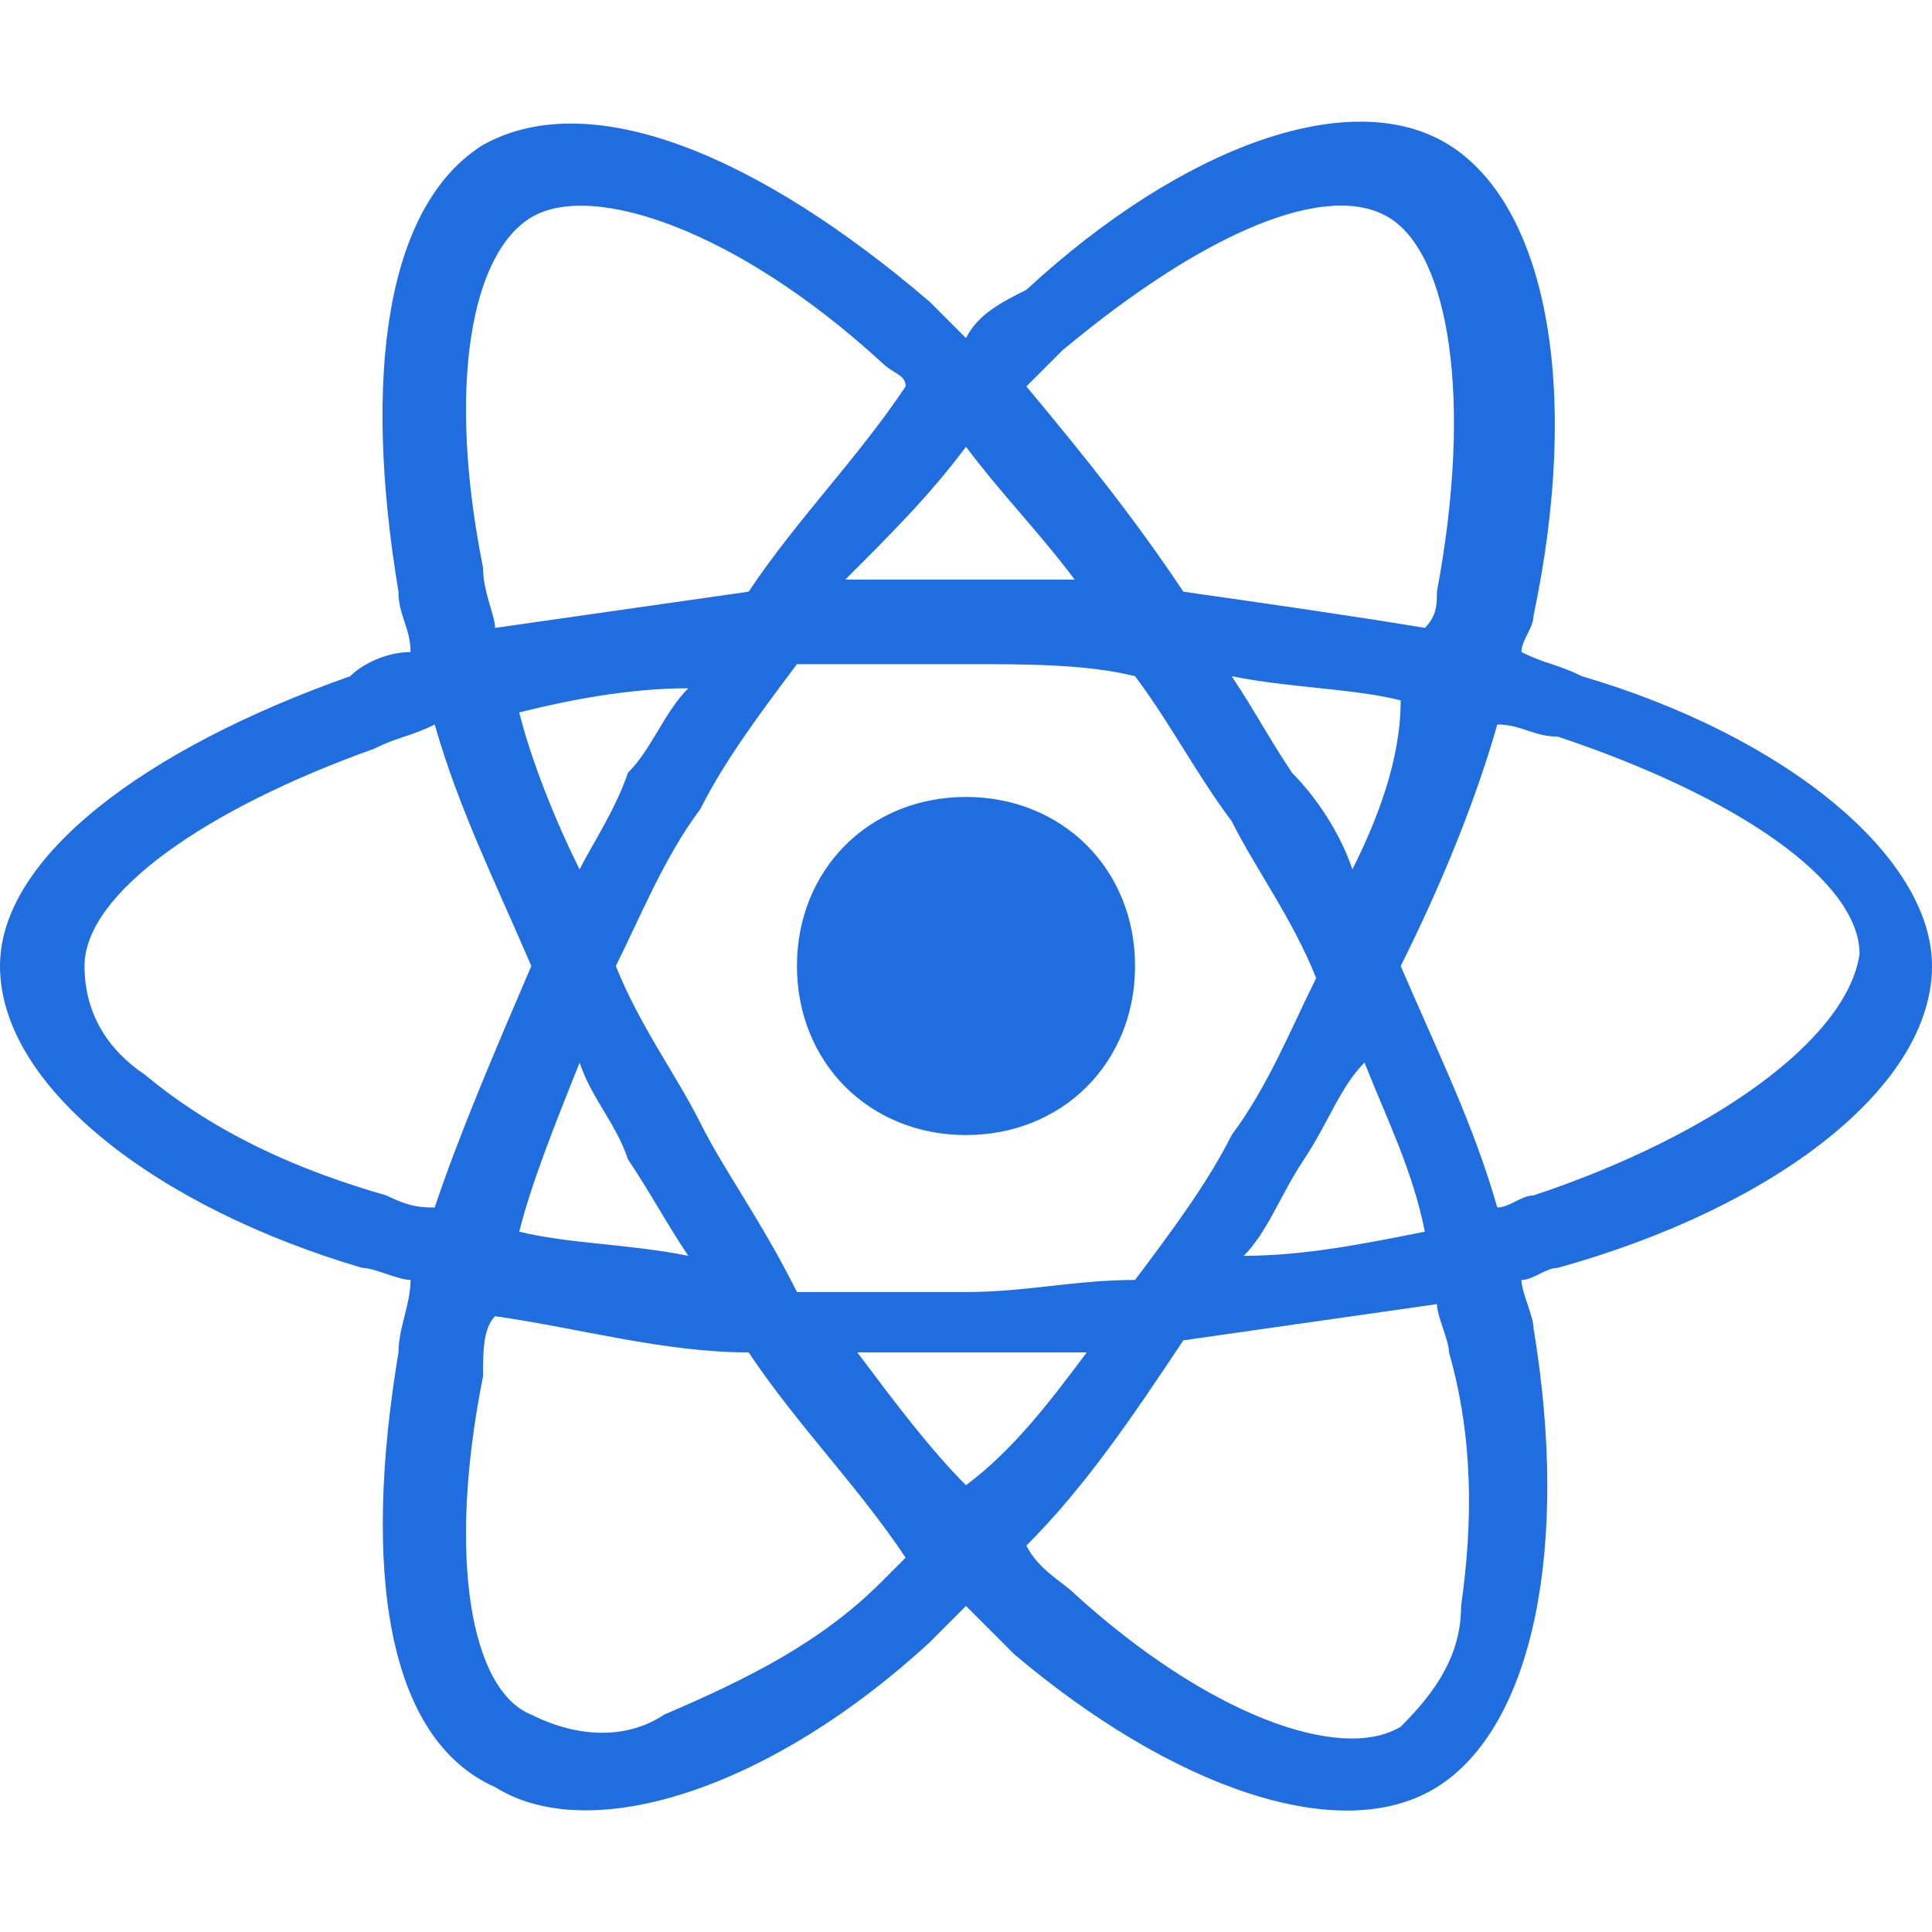
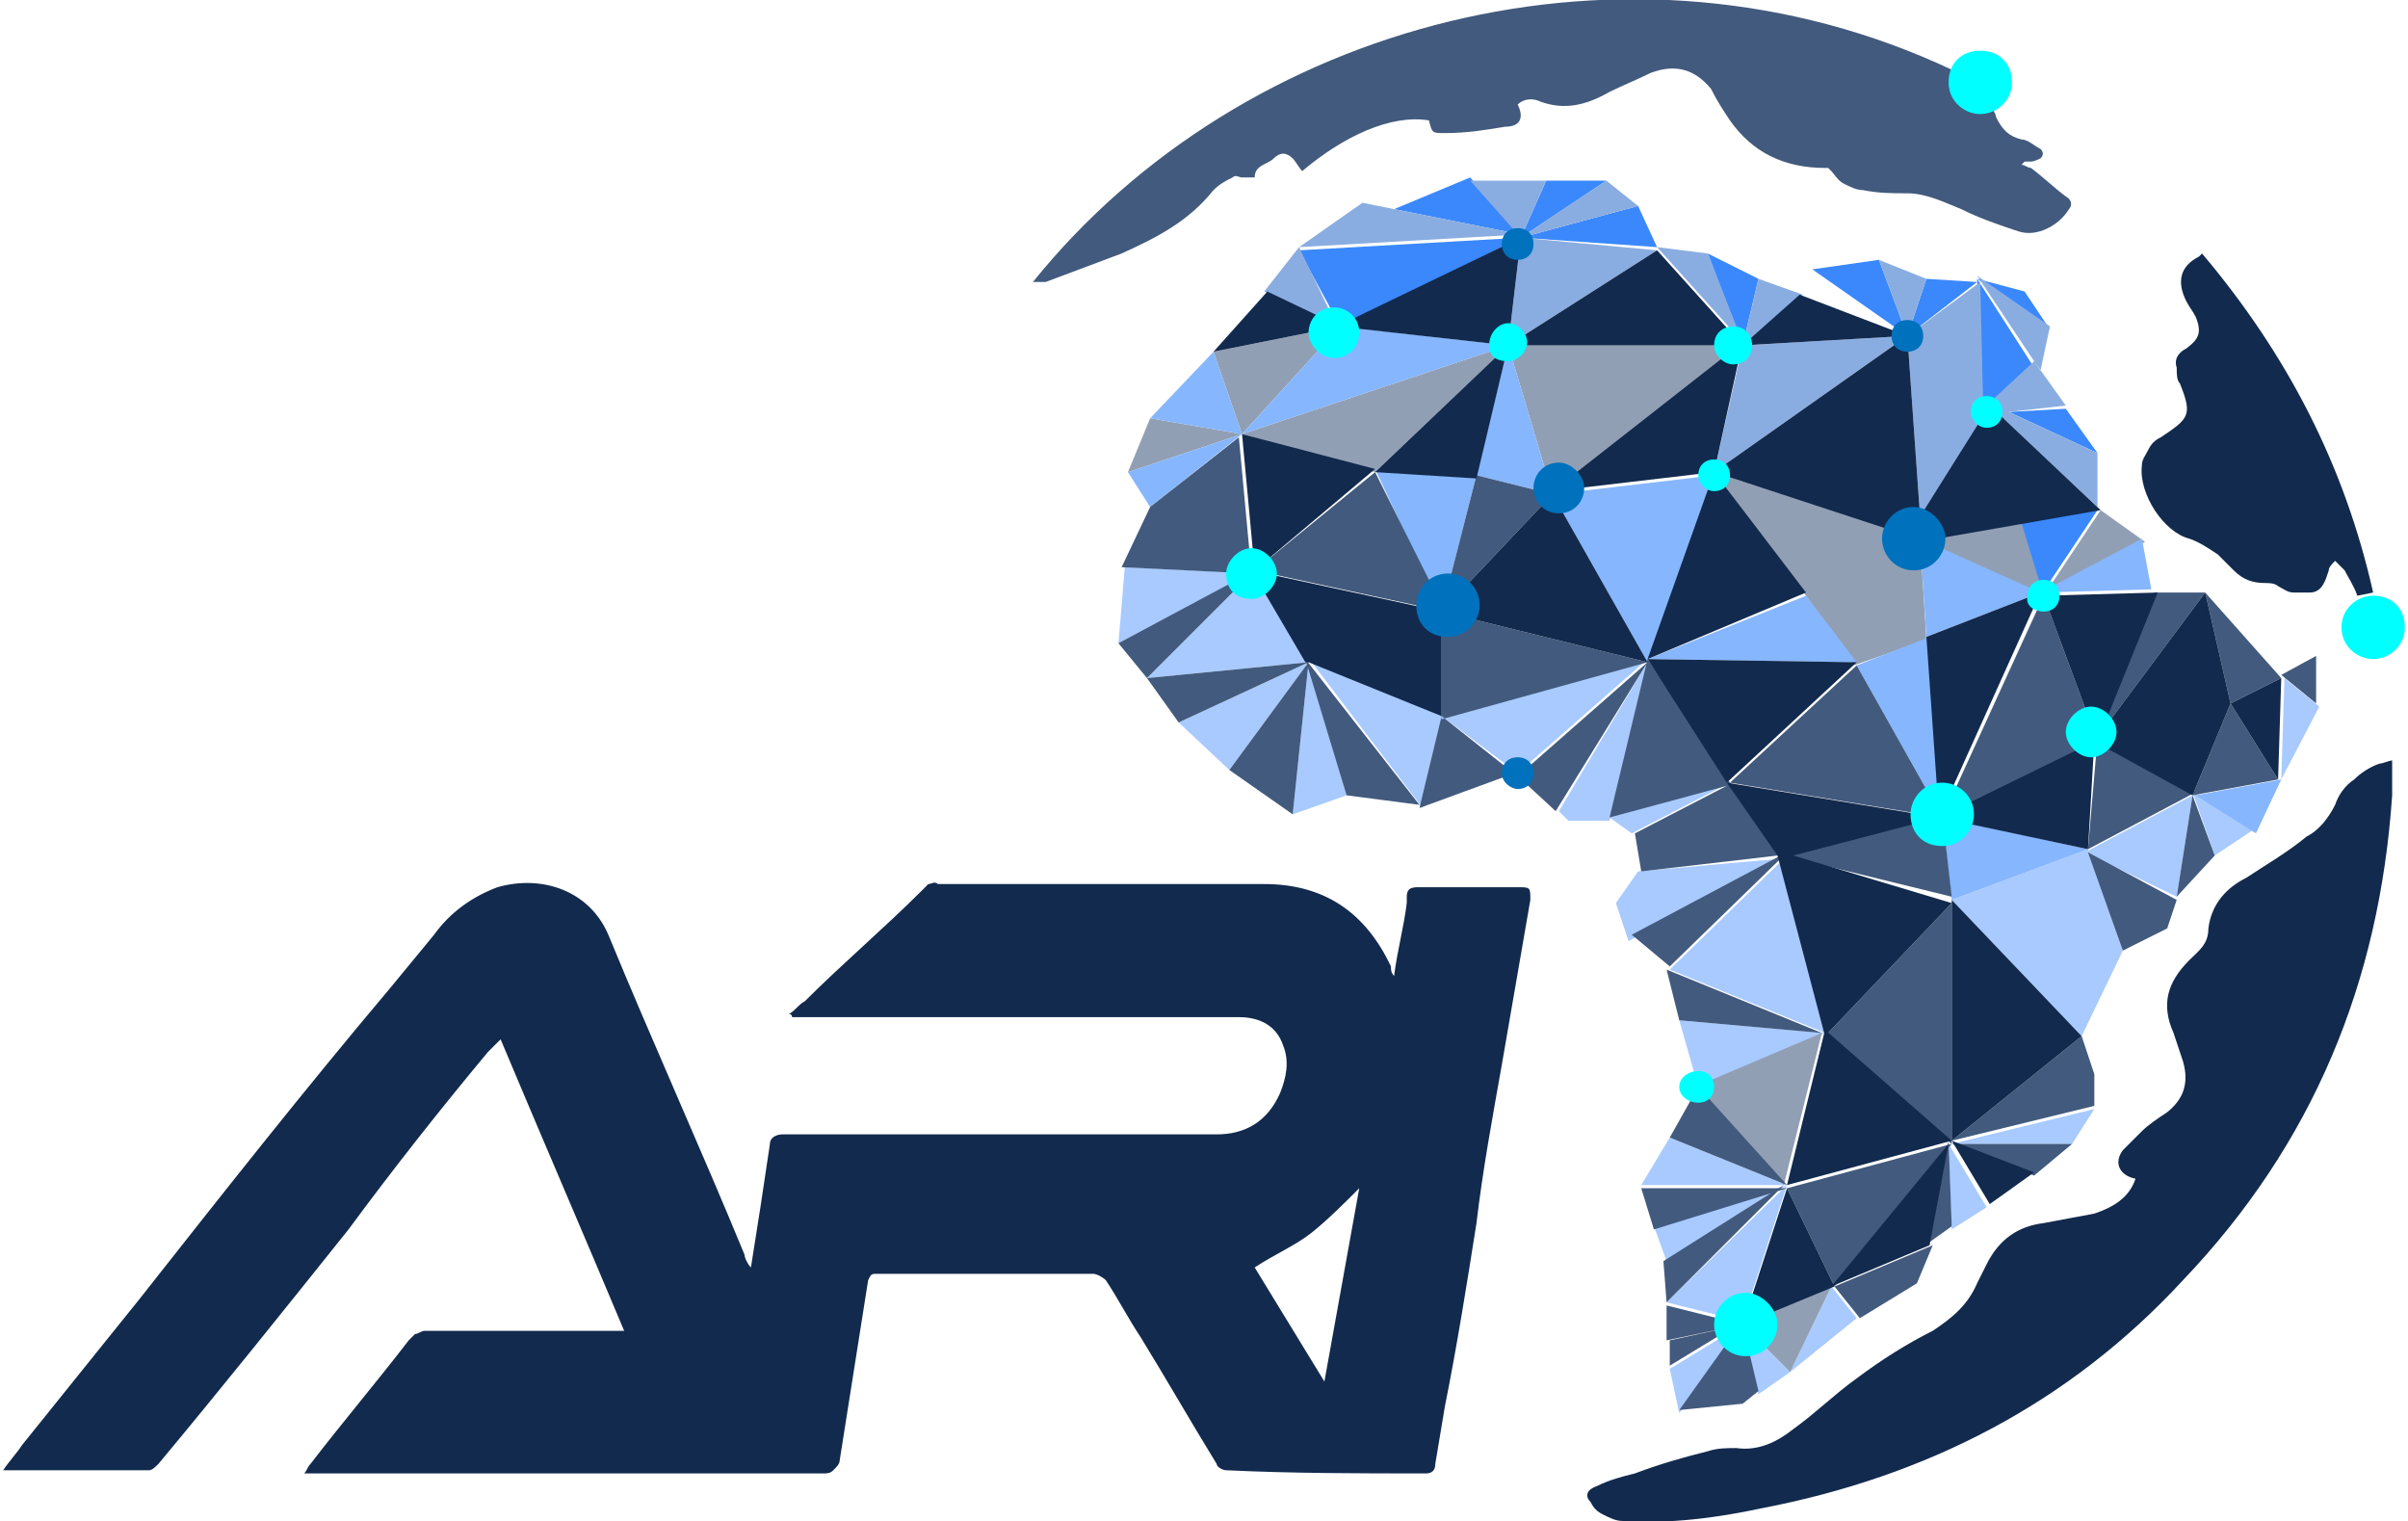
- <svg xmlns="http://www.w3.org/2000/svg" version="1.1" id="Layer_1" x="0px" y="0px" width="16px" height="16px" viewBox="0 0 16 16" enable-background="new 0 0 16 16" xml:space="preserve">
-   <path fill="#206DDF" d="M13.1,5.6c-0.2-0.1-0.3-0.1-0.5-0.2c0-0.1,0.1-0.2,0.1-0.3c0.4-1.9,0.1-3.4-0.7-3.9c-0.8-0.5-2.2,0-3.5,1.2  C8.3,2.5,8.1,2.6,8,2.8C7.9,2.7,7.8,2.6,7.7,2.5C6.3,1.3,4.9,0.7,4,1.2C3.2,1.7,3,3.1,3.3,4.9c0,0.2,0.1,0.3,0.1,0.5  C3.2,5.4,3,5.5,2.9,5.6C1.2,6.2,0,7.1,0,8c0,1,1.3,2,3,2.5c0.1,0,0.3,0.1,0.4,0.1c0,0.2-0.1,0.4-0.1,0.6C3,13,3.2,14.4,4.1,14.8  c0.8,0.5,2.3,0,3.6-1.2c0.1-0.1,0.2-0.2,0.3-0.3c0.1,0.1,0.3,0.3,0.4,0.4c1.3,1.1,2.7,1.6,3.5,1.1c0.8-0.5,1.1-2,0.8-3.8  c0-0.1-0.1-0.3-0.1-0.4c0.1,0,0.2-0.1,0.3-0.1C14.7,10,16,9,16,8C16,7.1,14.8,6.1,13.1,5.6L13.1,5.6z M8.8,2.9  c1.2-1,2.2-1.4,2.7-1.1c0.5,0.3,0.7,1.5,0.4,3.1c0,0.1,0,0.2-0.1,0.3C11.2,5.1,10.5,5,9.8,4.9C9.4,4.3,9,3.8,8.5,3.2  C8.6,3.1,8.7,3,8.8,2.9z M4.8,8.8c0.1,0.3,0.3,0.5,0.4,0.8c0.2,0.3,0.3,0.5,0.5,0.8c-0.5-0.1-1-0.1-1.4-0.2C4.4,9.8,4.6,9.3,4.8,8.8  L4.8,8.8z M4.8,7.2C4.6,6.8,4.4,6.3,4.3,5.9c0.4-0.1,0.9-0.2,1.4-0.2C5.5,5.9,5.4,6.2,5.2,6.4C5.1,6.7,4.9,7,4.8,7.2L4.8,7.2z   M5.1,8c0.2-0.4,0.4-0.9,0.7-1.3C6,6.3,6.3,5.9,6.6,5.5C7,5.5,7.5,5.5,8,5.5s1,0,1.4,0.1c0.3,0.4,0.5,0.8,0.8,1.2  c0.2,0.4,0.5,0.8,0.7,1.3c-0.2,0.4-0.4,0.9-0.7,1.3c-0.2,0.4-0.5,0.8-0.8,1.2c-0.5,0-0.9,0.1-1.4,0.1s-1,0-1.4,0  C6.3,10.1,6,9.7,5.8,9.3C5.6,8.9,5.3,8.5,5.1,8L5.1,8z M10.8,9.6c0.2-0.3,0.3-0.6,0.5-0.8c0.2,0.5,0.4,0.9,0.5,1.4  c-0.5,0.1-1,0.2-1.5,0.2C10.5,10.2,10.6,9.9,10.8,9.6L10.8,9.6z M11.2,7.2c-0.1-0.3-0.3-0.6-0.5-0.8c-0.2-0.3-0.3-0.5-0.5-0.8  c0.5,0.1,1,0.1,1.4,0.2C11.6,6.3,11.4,6.8,11.2,7.2z M8,3.7c0.3,0.4,0.6,0.7,0.9,1.1c-0.6,0-1.2,0-1.9,0C7.4,4.4,7.7,4.1,8,3.7z   M4.4,1.8C4.9,1.5,6.1,1.9,7.3,3c0.1,0.1,0.2,0.1,0.2,0.2C7.1,3.8,6.6,4.3,6.2,4.9C5.5,5,4.8,5.1,4.1,5.2C4.1,5.1,4,4.9,4,4.7  C3.7,3.2,3.9,2.1,4.4,1.8L4.4,1.8z M3.6,10C3.5,10,3.4,10,3.2,9.9c-0.7-0.2-1.4-0.5-2-1C0.9,8.7,0.7,8.4,0.7,8c0-0.6,1-1.3,2.4-1.8  C3.3,6.1,3.4,6.1,3.6,6c0.2,0.7,0.5,1.3,0.8,2C4.1,8.7,3.8,9.4,3.6,10z M7.3,13.1c-0.5,0.5-1.1,0.8-1.8,1.1c-0.3,0.2-0.7,0.2-1.1,0  C3.9,14,3.7,12.9,4,11.4C4,11.2,4,11,4.1,10.9c0.7,0.1,1.4,0.3,2.1,0.3c0.4,0.6,0.9,1.1,1.3,1.7C7.5,12.9,7.4,13,7.3,13.1L7.3,13.1z   M8,12.3c-0.3-0.3-0.6-0.7-0.9-1.1c0.3,0,0.6,0,0.9,0c0.3,0,0.6,0,1,0C8.7,11.6,8.4,12,8,12.3z M12.1,13.3c0,0.4-0.2,0.7-0.5,1  c-0.5,0.3-1.6-0.1-2.7-1.1c-0.1-0.1-0.3-0.2-0.4-0.4c0.5-0.5,0.9-1.1,1.3-1.7c0.7-0.1,1.4-0.2,2.1-0.3c0,0.1,0.1,0.3,0.1,0.4  C12.2,11.9,12.2,12.6,12.1,13.3L12.1,13.3z M12.7,9.9c-0.1,0-0.2,0.1-0.3,0.1c-0.2-0.7-0.5-1.3-0.8-2c0.3-0.6,0.6-1.3,0.8-2  c0.2,0,0.3,0.1,0.5,0.1c1.5,0.5,2.5,1.2,2.5,1.8C15.3,8.6,14.2,9.4,12.7,9.9z M8,6.6c0.8,0,1.4,0.6,1.4,1.4c0,0.8-0.6,1.4-1.4,1.4  S6.6,8.8,6.6,8S7.2,6.6,8,6.6" />
+ <svg xmlns="http://www.w3.org/2000/svg" version="1.1" id="Layer_1" x="0px" y="0px" viewBox="0 0 76 48" enable-background="new 0 0 76 48" xml:space="preserve">
+   <g>
+     <path fill="#A8CAFE" d="M51.5,26.3l-0.7-0.5l3.8-1.1L51.5,26.3z M51.7,27.5L51,28.5l0.4,1.2l4.8-2.6L51.7,27.5z M52.7,30.6l4.9,2   l-1.3-5.5L52.7,30.6z M38.8,24.3l2.5-3.4l-4.1,1.9L38.8,24.3z M72.1,21.4l-0.1,3.2l1.2-2.3L72.1,21.4z M69.9,27l1.2-0.8l-1.9-1.2   L69.9,27z M68.7,28.3l0.5-3.2l-3.4,1.8L68.7,28.3z M65.7,32.7L67,30l-1.1-3.2l-4.3,1.6L65.7,32.7z M53.6,34.3l4-1.7L53,32.2   L53.6,34.3z M51.8,37.4h4.6l-3.7-1.5L51.8,37.4z M52.6,39.8l3.8-2.4l-4.2,1.3L52.6,39.8z M52.6,41.1l2.4,0.6l1.4-4.3L52.6,41.1z    M55,41.8L55,41.8L55,41.8L55,41.8l-2.3,1.4l0.3,1.4L55,41.8l0.5,2.2l1-0.7L55,41.8L55,41.8z M56.5,43.3l2.1-1.7l-0.8-1L56.5,43.3z    M62.7,38.1l-1.2-2l0.1,2.7L62.7,38.1z M65.4,36.1l0.7-1.1l-4.5,1.1H65.4z M47.9,24.4l4.1-3.6l-6.5,1.8L47.9,24.4z M49.2,25.6   l0.3,0.3h1.3l1.2-5L49.2,25.6z M44.9,25.5l0.7-2.9l-4.2-1.7L44.9,25.5z M42.5,25.1l-1.2-4.2l-0.5,4.8L42.5,25.1z M36.2,21.4   l5.1-0.5L39.6,18L36.2,21.4z M35.3,20.3l4.3-2.2l-4.1-0.2L35.3,20.3z" />
+     <path fill="#3A88FC" d="M50.7,5.7L48,7.5l0.8-1.8H50.7z M42.3,10.3L48,7.5l-7,0.4L42.3,10.3z M44,6.6l4,0.8l-1.6-1.8L44,6.6z    M48,7.5l4.3,0.3l-0.6-1.3L48,7.5z M55,10.9l0.5-2.1L53.9,8L55,10.9z M63.7,16.5l0.7,2.3l1.8-2.7L63.7,16.5z M65.2,12.9L63.4,13   l2.8,1.3L65.2,12.9z M62.4,8.8l0.1,4.4l1.7-1.6L62.4,8.8z M60.2,10.6l2.2-1.7l-1.6-0.1L60.2,10.6z M57.2,8.5l3,2.1l-0.9-2.4   L57.2,8.5z M63.9,9.2l-1.5-0.4l2.3,1.6L63.9,9.2z" />
+     <path fill="#919FB4" d="M39.2,13.7l8.4-2.8l-4.2,4L39.2,13.7z M47.6,10.9l1.4,4.7l6-4.7H47.6z M35.6,14.9l3.6-1.2l-2.9-0.5   L35.6,14.9z M38.3,11.1l0.9,2.6l3.1-3.4L38.3,11.1z M64.5,18.8l3.2-1.7l-1.4-1L64.5,18.8l-0.7-2.3L60.6,17L64.5,18.8L64.5,18.8   L64.5,18.8L64.5,18.8L64.5,18.8z M56.5,43.3l1.3-2.7L55,41.8L56.5,43.3z M57.5,32.6l-4,1.7l2.8,3.1L57.5,32.6z M57,18.8l1.5,2.2   l2.3-0.8L60.6,17l-6.5-2.1L57,18.8z" />
+     <path fill="#8AADE1" d="M63.1,13.1l-0.6,0l0.3-0.3l-0.1-0.1l0.1,0l1.4-1.3l1,1.4L63.4,13l2.8,1.3l0,1.7L63.1,13.1z M64.7,10.3   l-2.3-1.6l2,3L64.7,10.3z M54.1,14.9l6.1-4.3L55,10.9L54.1,14.9z M60.2,10.6l0.4,5.7l2-3.1l-0.1-4.3L60.2,10.6z M59.3,8.2l0.9,2.4   l0.6-1.8L59.3,8.2z M51.7,6.5l-1-0.8L48,7.5L51.7,6.5z M47.6,10.9l4.7-3L48,7.5L47.6,10.9z M39.9,9.2l2.3,1.1L41,7.8L39.9,9.2z    M46.4,5.7L48,7.5l0.8-1.8H46.4z M52.3,7.8l2.7,3L53.9,8L52.3,7.8z M55.5,8.8L55,10.9l1.9-1.6L55.5,8.8z M43,6.4l-2,1.4l7-0.4   l-4-0.8L43,6.4z" />
+     <path fill="#86B6FD" d="M47.6,10.9l-8.4,2.8l3.1-3.4L47.6,10.9z M46.6,15l2.4,0.6l-1.4-4.7L46.6,15z M49,15.6l3,5.3l2.1-5.9   L49,15.6z M36.3,16l2.9-2.3l-3.6,1.2L36.3,16z M36.3,13.2l2.9,0.5l-0.9-2.6L36.3,13.2z M67.6,17l-3.2,1.7L60.6,17l0.2,3.1l3.6-1.4   l0,0l3.5-0.1L67.6,17z M61.3,25.8l-0.4-5.7L58.6,21L61.3,25.8z M52,20.8l6.6,0.1L57,18.8L52,20.8z M65.9,26.8l-4.6-1l0.3,2.6   L65.9,26.8z M69.3,25.1l1.9,1.2l0.8-1.7L69.3,25.1z M45.5,19.3l1.1-4.3l-3.2-0.2L45.5,19.3z" />
+     <path fill="#425A7D" d="M61.6,2.2c-0.2,0.8,0.4,1.4,1.3,1.2c0,0.1,0.1,0.2,0.1,0.3c0.2,0.4,0.4,0.6,0.8,0.7c0.2,0,0.4,0.2,0.6,0.3   c0.1,0.1,0.1,0.2,0,0.3c0,0-0.2,0.1-0.3,0.1c-0.1,0-0.2,0-0.2,0l-0.1,0.1c0.1,0,0.2,0.1,0.3,0.1c0.4,0.3,0.7,0.6,1.1,0.9   c0.2,0.1,0.2,0.3,0.1,0.4c-0.3,0.5-1,0.9-1.6,0.7c-0.6-0.2-1.2-0.4-1.8-0.7c-0.5-0.2-1.1-0.5-1.7-0.5c-0.5,0-0.9,0-1.4-0.1   c-0.2,0-0.4-0.1-0.6-0.2c-0.2-0.1-0.3-0.3-0.4-0.4c0,0-0.1-0.1-0.1-0.1c0,0-0.1,0-0.1,0c-1.3,0-2.3-0.5-3-1.5   c-0.2-0.3-0.4-0.6-0.6-1c-0.5-0.6-1.1-0.8-1.9-0.5c-0.4,0.2-0.9,0.4-1.3,0.6c-0.7,0.4-1.4,0.6-2.2,0.3c-0.2-0.1-0.5-0.1-0.7,0.1   c0.2,0.4,0.1,0.7-0.4,0.7c-0.6,0.1-1.2,0.2-1.9,0.2c-0.4,0-0.4,0-0.5-0.4c-1.2-0.2-2.7,0.5-4,1.6c-0.1-0.1-0.2-0.3-0.3-0.4   c-0.2-0.2-0.4-0.2-0.6,0c-0.2,0.2-0.6,0.2-0.6,0.6c0,0-0.2,0-0.4,0c-0.1,0-0.2-0.1-0.3,0c-0.2,0.1-0.4,0.2-0.6,0.4   c-0.8,1-1.8,1.5-2.9,2c-0.8,0.3-1.6,0.6-2.4,0.9c-0.1,0-0.2,0-0.4,0C39.2,0.7,51.4-2.6,61.6,2.2z M45.5,19.3l6.5,1.6l-6.5,1.8V19.3   z M43.4,14.9L39.6,18l6,1.3L43.4,14.9z M36.3,16l-0.9,1.9l4.1,0.2l-0.4-4.3L36.3,16z M66.1,23.4l3.5-4.7l-1.6,0L66.1,23.4z    M69.6,18.7l0.8,3.5l1.6-0.8L69.6,18.7z M73.1,20.7l-1.1,0.6l1.1,0.9L73.1,20.7z M71.9,24.6l-1.5-2.4l-1.2,2.9L71.9,24.6z M69.9,27   l-0.7-1.9l-0.5,3.2L69.9,27z M68.4,29.3l0.3-0.9l-2.8-1.5L67,30L68.4,29.3z M65.9,26.8l3.4-1.8l-3.1-1.7L65.9,26.8z M61.3,25.8   l4.9-2.4l-1.7-4.6L61.3,25.8z M54.6,24.7L52,20.8l-1.2,5l3.7-1l-2.9,1.5l0.2,1.2L54.6,24.7l-2.8,2.8l4.3-0.5l0.1,0l-4.7,2.5l1.2,1   l3.6-3.5l5.3,1.3l-0.3-2.6l-5,1.2L54.6,24.7L54.6,24.7l6.7,1.1L58.6,21L54.6,24.7z M53,32.2l4.5,0.4l-4.9-2L53,32.2z M52.7,35.9   l3.7,1.5l-2.8-3.1L52.7,35.9z M52.2,38.8l4.2-1.3h-4.6L52.2,38.8z M52.6,41.1l3.7-3.7l-3.8,2.4L52.6,41.1z M55,41.8l-2.4-0.6l0,1.1   L55,41.8z M52.7,43.1l2.3-1.4l0,0l-2,2.8l1-0.1l1-0.1l0.5-0.4L55,41.8l0,0l0,0l0,0l0,0h0l-2.3,0.5V43.1z M60.5,40.5l0.5-1.2   l-3.1,1.3l0.8,1L60.5,40.5z M57.9,40.6l3.7-4.5l-5.2,1.4L57.9,40.6z M61.6,38.7l-0.1-2.7l-0.6,3.2L61.6,38.7z M65.4,36.1h-3.8   l2.6,1L65.4,36.1z M66.1,33.9l-0.4-1.2l-4.1,3.3l4.5-1.1V33.9z M61.6,36.1v-7.6l-4,4.2L61.6,36.1z M45.5,22.6l-0.7,2.9l3-1.1   l1.3,1.2l2.9-4.7l-4.1,3.6L45.5,22.6z M42.5,25.1l2.3,0.3l-3.6-4.6L42.5,25.1z M37.2,22.8l4.1-1.9l-5.1,0.5L37.2,22.8z M35.3,20.3   l0.9,1.1l3.4-3.4L35.3,20.3z M40.8,25.7l0.5-4.8l-2.5,3.4L40.8,25.7z M46.6,15l-1.1,4.3l3.5-3.7L46.6,15z" />
+     <path fill="#122A4D" d="M44,30.8c0.1-0.8,0.3-1.5,0.4-2.3c0-0.1,0-0.1,0-0.2c0-0.3,0.2-0.3,0.4-0.3c1,0,2,0,3.1,0   c0.4,0,0.4,0,0.4,0.4c-0.3,1.7-0.6,3.5-0.9,5.2c-0.3,1.7-0.6,3.3-0.8,5c-0.3,1.9-0.6,3.8-1,5.8c-0.1,0.6-0.2,1.2-0.3,1.8   c0,0.2-0.1,0.3-0.3,0.3c-2.1,0-4.2,0-6.3-0.1c-0.1,0-0.3-0.1-0.3-0.2c-0.8-1.3-1.6-2.7-2.4-4c-0.4-0.6-0.7-1.2-1.1-1.8   c-0.1-0.1-0.3-0.2-0.4-0.2c-2,0-4,0-5.9,0h-0.9c-0.2,0-0.2,0-0.3,0.2c-0.3,1.9-0.6,3.8-0.9,5.7c0,0.1-0.1,0.2-0.2,0.3   c-0.1,0.1-0.2,0.1-0.3,0.1c-5.4,0-10.7,0-16.1,0c-0.1,0-0.2,0-0.3,0c0.1-0.1,0.1-0.2,0.2-0.3c1-1.3,2.1-2.6,3.1-3.9   c0.1-0.1,0.1-0.1,0.2-0.2c0.1,0,0.2-0.1,0.3-0.1c2,0,4,0,5.9,0h0.4c-1.3-3.1-2.6-6.1-3.9-9.2c-0.2,0.2-0.3,0.3-0.4,0.4   c-1.5,1.8-3,3.7-4.4,5.6c-2,2.5-4,5-6,7.4c-0.1,0.1-0.2,0.2-0.3,0.2c-1.5,0-2.9,0-4.4,0c-0.1,0-0.1,0-0.2,0   c0.2-0.3,0.4-0.5,0.6-0.8c1.2-1.5,2.5-3.1,3.7-4.6c2.6-3.3,5.2-6.6,7.9-9.8c0.5-0.6,0.9-1.1,1.4-1.7c0.5-0.7,1.2-1.2,2-1.5   c1.4-0.4,2.9,0.1,3.5,1.5c1.4,3.4,2.9,6.7,4.3,10.1c0,0.1,0.1,0.3,0.2,0.4c0.1-0.6,0.2-1.3,0.3-1.9c0.1-0.7,0.2-1.3,0.3-2   c0-0.2,0.2-0.3,0.4-0.3c4.6,0,9.1,0,13.7,0c0.9,0,1.6-0.4,2-1.3c0.2-0.5,0.3-1,0.1-1.5c-0.2-0.6-0.7-0.9-1.4-0.9l-7.8,0h-6.3   c0,0,0-0.1-0.1-0.1c0.2-0.1,0.3-0.3,0.5-0.4c1.2-1.2,2.5-2.3,3.7-3.5c0.1-0.1,0.1-0.1,0.2-0.2c0.1,0,0.2-0.1,0.3,0   c3.4,0,6.9,0,10.3,0c1.9,0,3.2,0.9,4,2.6C43.9,30.6,43.9,30.7,44,30.8L44,30.8z M41.8,43.6L41.8,43.6l1.1-6.1c-0.5,0.5-1,1-1.5,1.4   c-0.5,0.4-1.2,0.7-1.8,1.1L41.8,43.6z M67.4,37.2c-0.5-0.1-0.7-0.5-0.4-0.9c0.2-0.2,0.4-0.4,0.6-0.6c0.2-0.2,0.5-0.4,0.8-0.6   c0.5-0.4,0.7-0.9,0.5-1.6c-0.1-0.3-0.2-0.6-0.3-0.9c-0.4-0.9-0.2-1.6,0.5-2.3c0.3-0.3,0.6-0.5,0.6-1c0.1-0.8,0.6-1.3,1.2-1.6   c0.6-0.4,1.3-0.8,1.9-1.3c0.4-0.2,0.7-0.6,0.9-1c0.1-0.3,0.3-0.6,0.6-0.8c0.2-0.2,0.5-0.4,0.8-0.5c0.1,0,0.3-0.1,0.4-0.1   c0,0.4,0,0.7,0,1.1c-0.4,5.9-2.5,11-6.6,15.3c-3.6,3.9-8.1,6.2-13.3,7.2c-1.4,0.3-2.9,0.5-4.4,0.4c-0.2,0-0.4-0.1-0.6-0.2   c-0.2-0.1-0.3-0.2-0.4-0.4c-0.2-0.2-0.1-0.4,0.2-0.5c0.4-0.2,0.8-0.3,1.2-0.4c0.8-0.3,1.5-0.5,2.3-0.7c0.3-0.1,0.6-0.1,0.9-0.1   c0.7,0.1,1.3-0.2,1.8-0.6c0.7-0.5,1.3-1.1,2-1.6c0.8-0.6,1.6-1.1,2.4-1.5c0.6-0.4,1.1-0.8,1.4-1.5c0.1-0.2,0.2-0.4,0.3-0.6   c0.4-0.8,1-1.2,1.8-1.3c0.5-0.1,1.1-0.2,1.6-0.3C66.7,38.1,67.2,37.8,67.4,37.2z M74.9,18.7l-0.5,0.1c-0.1-0.3-0.3-0.6-0.4-0.8   c-0.1-0.1-0.2-0.2-0.3-0.3c-0.1,0.1-0.2,0.2-0.2,0.3c-0.1,0.3-0.2,0.7-0.6,0.7c-0.2,0-0.3,0-0.5,0c-0.2,0-0.3-0.1-0.5-0.2   c-0.1-0.1-0.3-0.1-0.4-0.1c-0.4,0-0.7-0.1-1-0.4c-0.2-0.2-0.3-0.3-0.5-0.5c-0.3-0.2-0.6-0.4-0.9-0.5c-0.8-0.2-1.6-1.4-1.5-2.3   c0-0.2,0.1-0.3,0.2-0.5c0.1-0.2,0.2-0.3,0.4-0.4c0.9-0.6,1-0.7,0.6-1.7c-0.1-0.1-0.1-0.3-0.1-0.5c-0.1-0.3,0.1-0.5,0.3-0.6   c0.4-0.3,0.5-0.5,0.3-1c-0.1-0.2-0.2-0.3-0.3-0.5c-0.3-0.6-0.2-1.1,0.4-1.4c0,0,0.1-0.1,0.1-0.1C72.2,11.2,74,14.7,74.9,18.7z    M47.6,10.9L47.6,10.9l-5.4-0.6L48,7.5L47.6,10.9l4.7-3l2.7,3H47.6z M54.1,14.9l0.9-4.1l-6,4.7L54.1,14.9z M45.5,19.3l6.5,1.6   l-3-5.3L45.5,19.3z M45.5,19.3l-6-1.3l1.7,2.9l0.1,0l4.2,1.7L45.5,19.3L45.5,19.3L45.5,19.3z M39.2,13.7l0.4,4.3l3.8-3.2L39.2,13.7   z M38.3,11.1l4-0.8l-2.3-1.1L38.3,11.1z M56.8,9.3L55,10.9l5.2-0.3L56.8,9.3z M60.2,16.9L60,17.2l6.3-1.1l-3.5-3.3l-2.2,3.5   l-0.4-5.7l-6.1,4.3L60.2,16.9z M64.5,18.8l1.7,4.6l1.9-4.7L64.5,18.8z M70.4,22.2l1.5,2.4l0.1-3.2L70.4,22.2z M66.1,23.4l3.1,1.7   l1.2-2.9l-0.8-3.5L66.1,23.4z M65.9,26.8l0.2-3.4l-4.9,2.4L65.9,26.8z M60.8,20.1l0.4,5.7l3.2-7.1L60.8,20.1z M52,20.8l2.5,3.9   l4.1-3.8L52,20.8z M56.1,27l1.5,5.7l4-4.2L56.6,27l4.6-1.2l-6.7-1.1L56.1,27z M65.7,32.7l-4.1-4.3v7.6L65.7,32.7z M55,41.8l2.9-1.2   l-1.5-3.1L55,41.8z M60.9,39.3l0.6-3.2l-3.7,4.5L60.9,39.3z M64.2,37l-2.6-1l1.2,2L64.2,37z M56.4,37.4l5.2-1.4l-4-3.5L56.4,37.4z    M54.1,14.9L52,20.8l5-2.1L54.1,14.9z M47.6,10.9l-4.2,4l3.2,0.2L47.6,10.9z" />
+     <path fill="#0071BC" d="M49.2,16.2c0.5,0,0.8-0.4,0.8-0.8s-0.4-0.8-0.8-0.8c-0.5,0-0.8,0.4-0.8,0.8S48.7,16.2,49.2,16.2z M60.4,18   c0.6,0,1-0.5,1-1s-0.5-1-1-1c-0.6,0-1,0.5-1,1S59.8,18,60.4,18z M47.9,24.9c0.3,0,0.5-0.2,0.5-0.5c0-0.3-0.2-0.5-0.5-0.5   s-0.5,0.2-0.5,0.5C47.4,24.7,47.7,24.9,47.9,24.9z M47.9,8.2c0.3,0,0.5-0.2,0.5-0.5s-0.2-0.5-0.5-0.5s-0.5,0.2-0.5,0.5   S47.6,8.2,47.9,8.2z M60.2,11.1c0.3,0,0.5-0.2,0.5-0.5c0-0.3-0.2-0.5-0.5-0.5c-0.3,0-0.5,0.2-0.5,0.5   C59.7,10.9,59.9,11.1,60.2,11.1z M45.7,20.1c0.6,0,1-0.5,1-1c0-0.6-0.5-1-1-1c-0.6,0-1,0.5-1,1C44.7,19.7,45.1,20.1,45.7,20.1z" />
+     <path fill="#00FFFF" d="M42.1,11.3c0.5,0,0.8-0.4,0.8-0.8c0-0.5-0.4-0.8-0.8-0.8c-0.5,0-0.8,0.4-0.8,0.8   C41.3,10.9,41.7,11.3,42.1,11.3z M47.6,11.4c0.3,0,0.6-0.3,0.6-0.6s-0.3-0.6-0.6-0.6S47,10.5,47,10.9S47.3,11.4,47.6,11.4z    M54.1,15.5c0.3,0,0.5-0.2,0.5-0.5c0-0.3-0.2-0.5-0.5-0.5c-0.3,0-0.5,0.2-0.5,0.5C53.6,15.2,53.8,15.5,54.1,15.5z M54.7,11.5   c0.3,0,0.6-0.2,0.6-0.6c0-0.3-0.2-0.6-0.6-0.6c-0.3,0-0.6,0.2-0.6,0.6C54.1,11.2,54.4,11.5,54.7,11.5z M64.5,19.3   c0.3,0,0.5-0.2,0.5-0.5c0-0.3-0.2-0.5-0.5-0.5c-0.3,0-0.5,0.2-0.5,0.5C63.9,19.1,64.2,19.3,64.5,19.3z M53.6,34.8   c0.3,0,0.5-0.2,0.5-0.5c0-0.3-0.2-0.5-0.5-0.5S53,34,53,34.3C53,34.6,53.3,34.8,53.6,34.8z M62.7,13.5c0.3,0,0.5-0.2,0.5-0.5   c0-0.3-0.2-0.5-0.5-0.5s-0.5,0.2-0.5,0.5C62.2,13.2,62.4,13.5,62.7,13.5z M66,23.9c0.4,0,0.8-0.4,0.8-0.8c0-0.4-0.4-0.8-0.8-0.8   s-0.8,0.4-0.8,0.8C65.2,23.5,65.6,23.9,66,23.9z M39.5,18.9c0.4,0,0.8-0.4,0.8-0.8c0-0.4-0.4-0.8-0.8-0.8c-0.4,0-0.8,0.4-0.8,0.8   C38.7,18.6,39,18.9,39.5,18.9z M61.3,26.7c0.6,0,1-0.5,1-1c0-0.6-0.5-1-1-1c-0.6,0-1,0.5-1,1C60.3,26.3,60.7,26.7,61.3,26.7z    M74.9,20.8c0.5,0,1-0.4,1-1s-0.4-1-1-1c-0.5,0-1,0.4-1,1S74.4,20.8,74.9,20.8z M62.5,3.6c0.5,0,1-0.4,1-1s-0.4-1-1-1s-1,0.4-1,1   S62,3.6,62.5,3.6z M55.1,42.8c0.6,0,1-0.5,1-1s-0.5-1-1-1c-0.6,0-1,0.5-1,1S54.5,42.8,55.1,42.8z" />
+   </g>
</svg>
